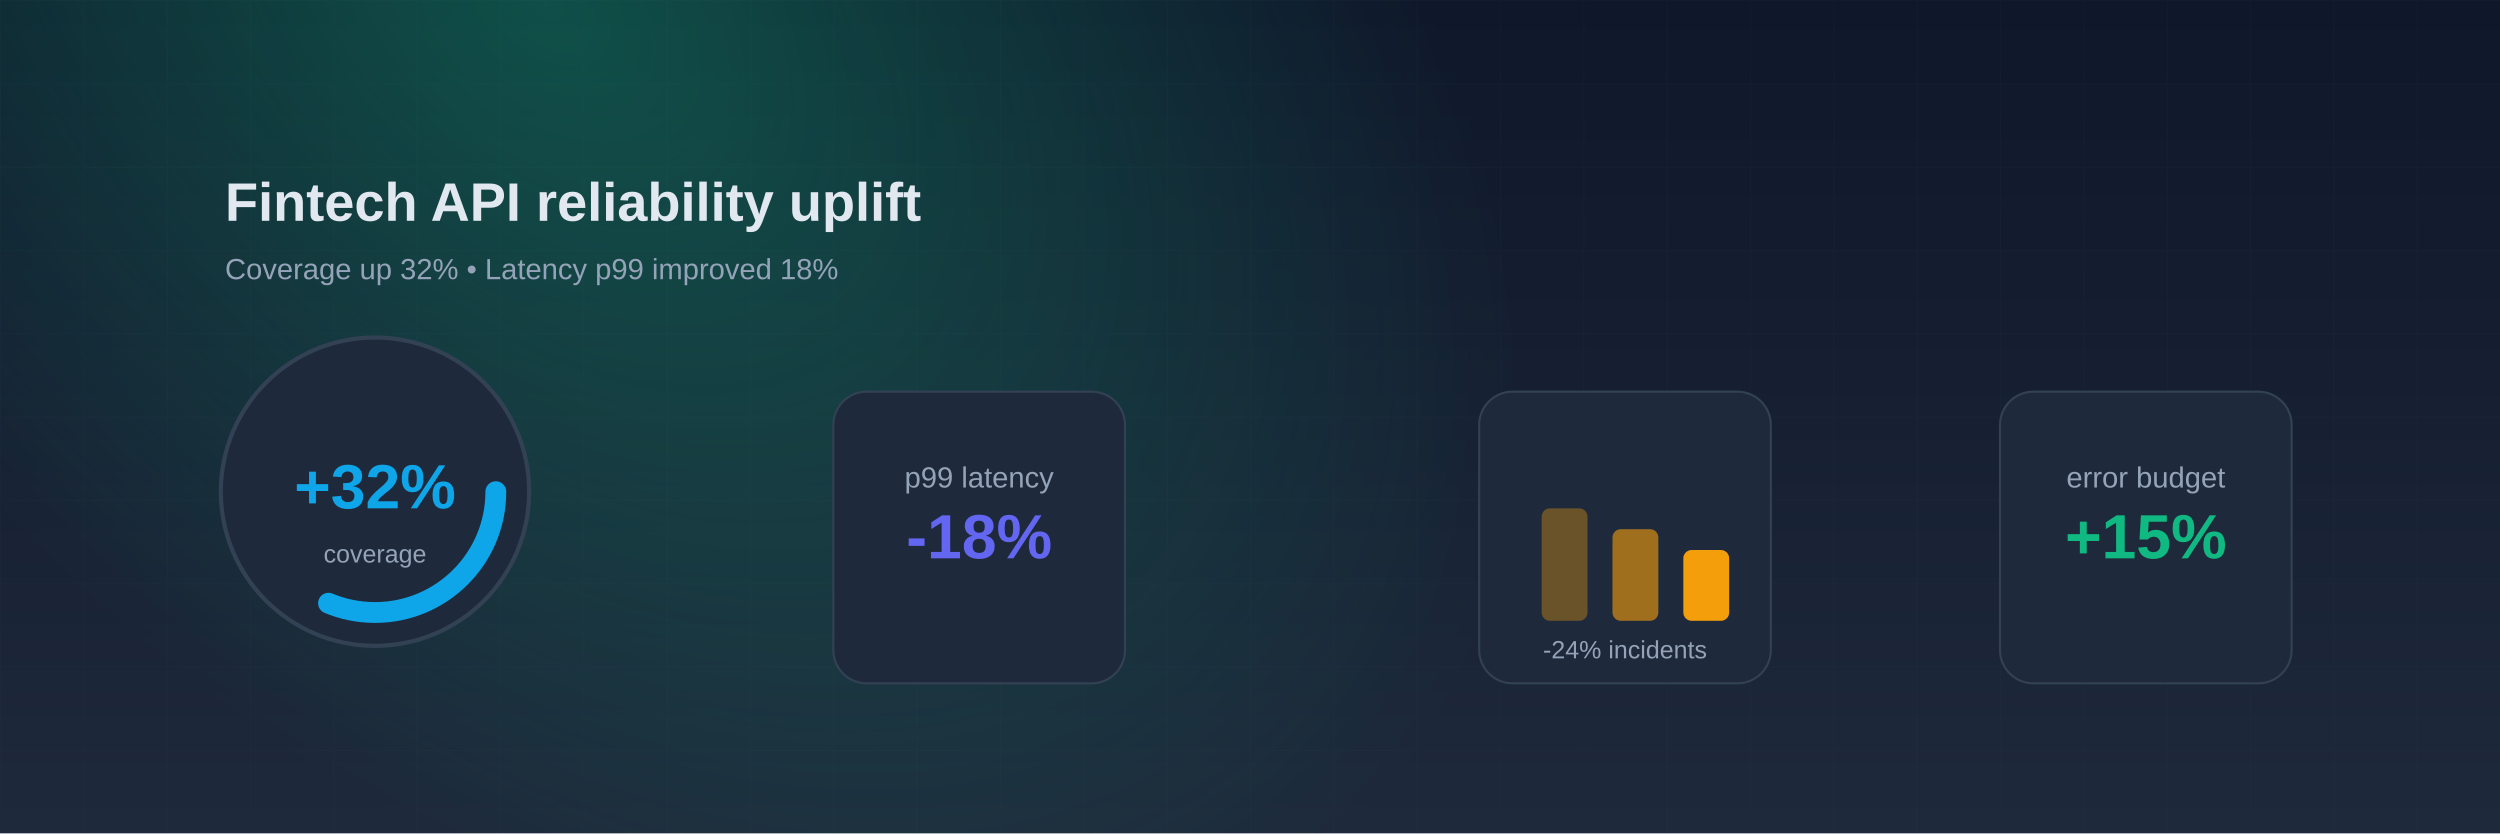
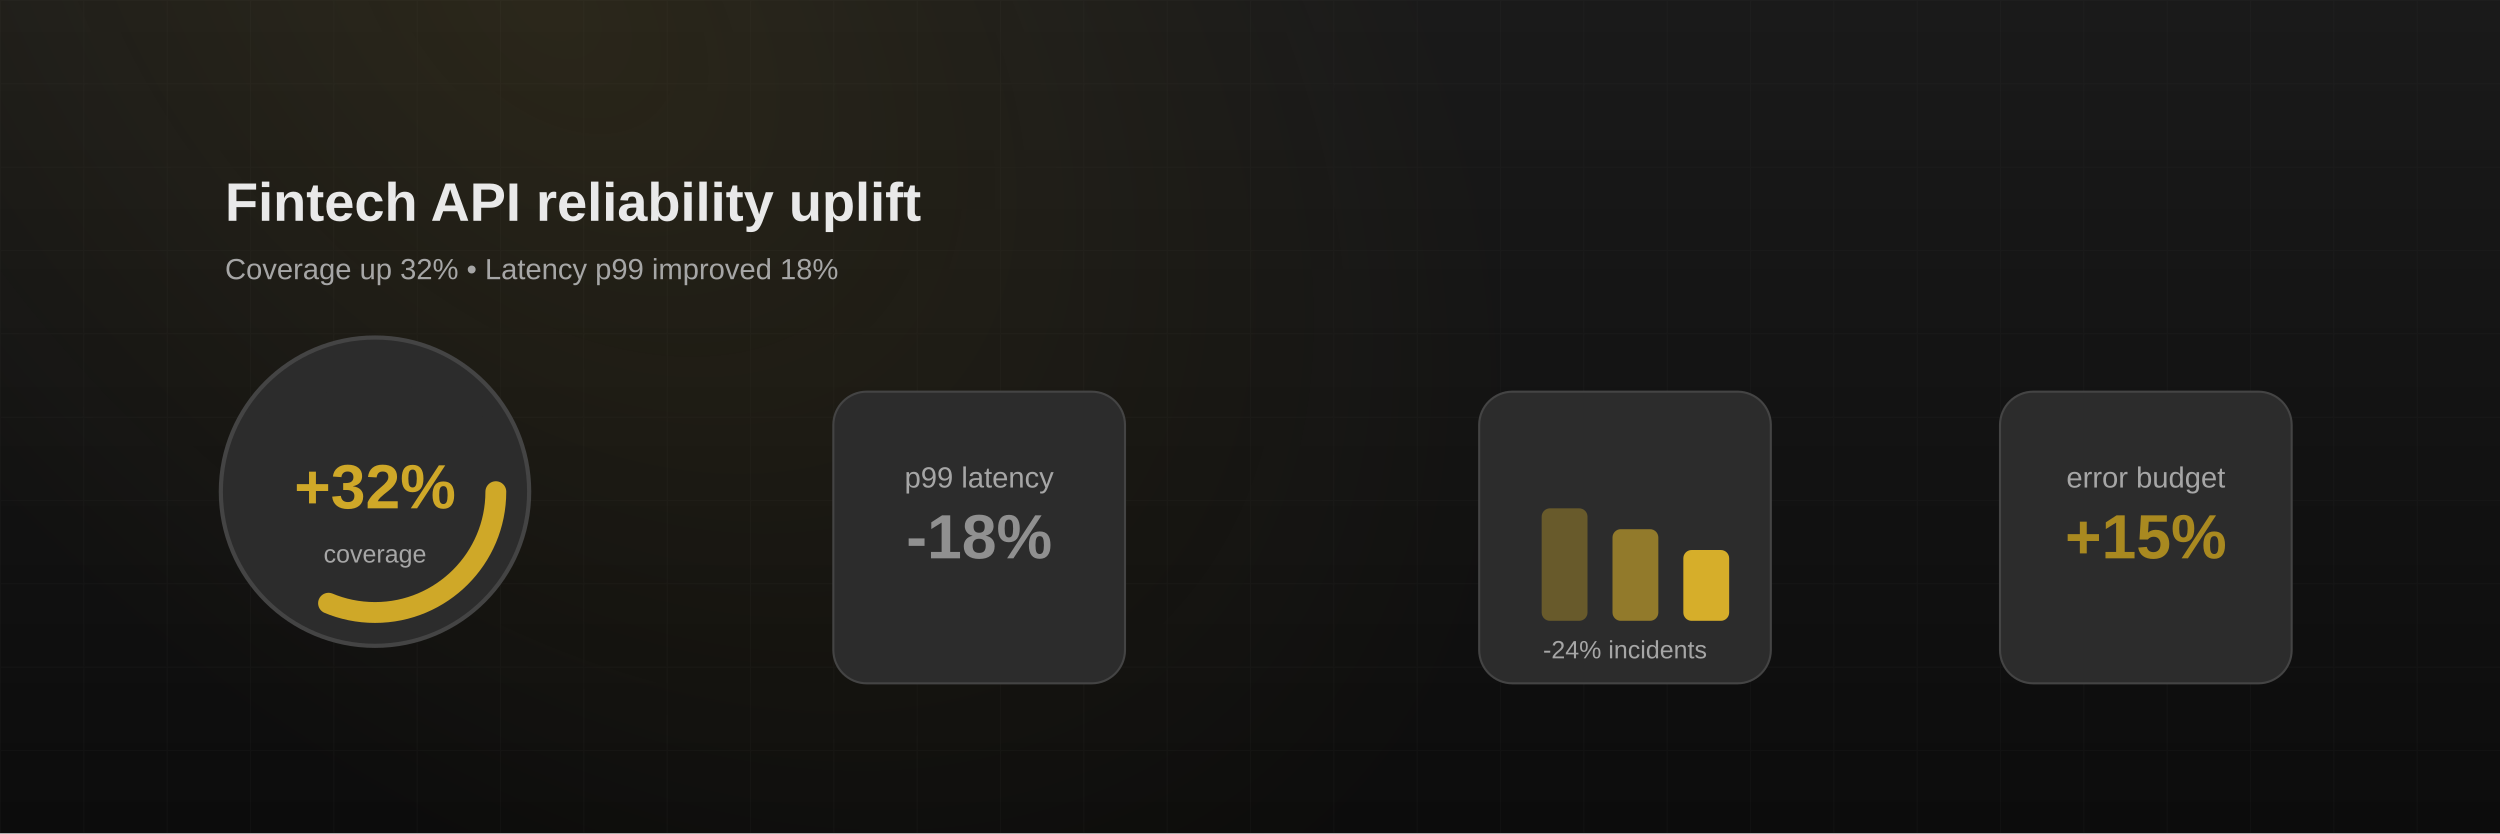
<svg xmlns="http://www.w3.org/2000/svg" width="1200" height="400" viewBox="0 0 1200 400" fill="none" role="img">
  <defs>
    <linearGradient id="bgFin" x1="0" y1="0" x2="0" y2="1">
-       <stop offset="0" stop-color="#0f172a" />
-       <stop offset="1" stop-color="#1e293b" />
+       <stop offset="0" stop-color="#1a1a1a" />
+       <stop offset="1" stop-color="#0c0c0c" />
    </linearGradient>
    <radialGradient id="glowFin" cx="0" cy="0" r="1" gradientUnits="userSpaceOnUse" gradientTransform="translate(260 0) rotate(45) scale(560 360)">
-       <stop stop-color="#10b981" stop-opacity="0.35" />
-       <stop offset="1" stop-color="#10b981" stop-opacity="0" />
+       <stop stop-color="#a98920" stop-opacity="0.12" />
+       <stop offset="1" stop-color="#a98920" stop-opacity="0" />
    </radialGradient>
    <pattern id="gridFin" width="40" height="40" patternUnits="userSpaceOnUse">
-       <path d="M40 0H0V40" stroke="#334155" stroke-width="1" stroke-opacity="0.35" />
+       <path d="M40 0H0V40" stroke="#444444" stroke-width="1" stroke-opacity="0.35" />
    </pattern>
  </defs>
  <rect width="1200" height="400" fill="url(#bgFin)" />
  <rect width="1200" height="400" fill="url(#gridFin)" opacity="0.25" />
  <rect width="1200" height="400" fill="url(#glowFin)" />
-   <text x="108" y="106" font-family="'Segoe UI',Arial,sans-serif" font-size="26" font-weight="600" fill="#e2e8f0">Fintech API reliability uplift</text>
-   <text x="108" y="134" font-family="'Segoe UI',Arial,sans-serif" font-size="14" fill="#94a3b8">Coverage up 32% • Latency p99 improved 18%</text>
+   <text x="108" y="106" font-family="'Segoe UI',Arial,sans-serif" font-size="26" font-weight="600" fill="#e9e9e9">Fintech API reliability uplift</text>
+   <text x="108" y="134" font-family="'Segoe UI',Arial,sans-serif" font-size="14" fill="#a6a6a6">Coverage up 32% • Latency p99 improved 18%</text>
  <g transform="translate(180 236)">
-     <circle r="74" fill="#1e293b" stroke="#334155" stroke-width="2" />
-     <circle r="58" fill="none" stroke="#1e293b" stroke-width="10" />
-     <circle r="58" fill="none" stroke="#0ea5e9" stroke-width="10" stroke-dasharray="364 408" stroke-dashoffset="250" stroke-linecap="round" />
-     <text text-anchor="middle" y="8" font-family="'Segoe UI',Arial" font-size="30" font-weight="600" fill="#0ea5e9">+32%</text>
-     <text text-anchor="middle" y="34" font-family="'Segoe UI',Arial" font-size="12" fill="#94a3b8">coverage</text>
+     <circle r="74" fill="#2c2c2c" stroke="#444444" stroke-width="2" />
+     <circle r="58" fill="none" stroke="#2c2c2c" stroke-width="10" />
+     <circle r="58" fill="none" stroke="#cfa828" stroke-width="10" stroke-dasharray="364 408" stroke-dashoffset="250" stroke-linecap="round" />
+     <text text-anchor="middle" y="8" font-family="'Segoe UI',Arial" font-size="30" font-weight="600" fill="#cfa828">+32%</text>
+     <text text-anchor="middle" y="34" font-family="'Segoe UI',Arial" font-size="12" fill="#a6a6a6">coverage</text>
  </g>
  <g transform="translate(470 188)">
-     <rect x="-70" y="0" width="140" height="140" rx="16" fill="#1e293b" stroke="#334155" />
-     <text x="0" y="46" text-anchor="middle" font-family="'Segoe UI',Arial" font-size="14" fill="#94a3b8">p99 latency</text>
-     <text x="0" y="80" text-anchor="middle" font-family="'Segoe UI',Arial" font-size="30" font-weight="600" fill="#6366f1">-18%</text>
+     <rect x="-70" y="0" width="140" height="140" rx="16" fill="#2c2c2c" stroke="#444444" />
+     <text x="0" y="46" text-anchor="middle" font-family="'Segoe UI',Arial" font-size="14" fill="#a6a6a6">p99 latency</text>
+     <text x="0" y="80" text-anchor="middle" font-family="'Segoe UI',Arial" font-size="30" font-weight="600" fill="#909090">-18%</text>
  </g>
  <g transform="translate(780 188)">
-     <rect x="-70" y="0" width="140" height="140" rx="16" fill="#1e293b" stroke="#334155" />
+     <rect x="-70" y="0" width="140" height="140" rx="16" fill="#2c2c2c" stroke="#444444" />
    <g transform="translate(-40 28)">
-       <rect x="0" y="28" width="22" height="54" rx="4" fill="#f59e0b" fill-opacity="0.35" />
-       <rect x="34" y="38" width="22" height="44" rx="4" fill="#f59e0b" fill-opacity="0.6" />
-       <rect x="68" y="48" width="22" height="34" rx="4" fill="#f59e0b" />
-       <text x="40" y="100" font-family="'Segoe UI',Arial" font-size="12" fill="#94a3b8" text-anchor="middle">-24% incidents</text>
+       <rect x="0" y="28" width="22" height="54" rx="4" fill="#d6ae2a" fill-opacity="0.35" />
+       <rect x="34" y="38" width="22" height="44" rx="4" fill="#d6ae2a" fill-opacity="0.6" />
+       <rect x="68" y="48" width="22" height="34" rx="4" fill="#d6ae2a" />
+       <text x="40" y="100" font-family="'Segoe UI',Arial" font-size="12" fill="#a6a6a6" text-anchor="middle">-24% incidents</text>
    </g>
  </g>
  <g transform="translate(1030 188)">
-     <rect x="-70" y="0" width="140" height="140" rx="16" fill="#1e293b" stroke="#334155" />
-     <text x="0" y="46" text-anchor="middle" font-family="'Segoe UI',Arial" font-size="14" fill="#94a3b8">error budget</text>
-     <text x="0" y="80" text-anchor="middle" font-family="'Segoe UI',Arial" font-size="30" font-weight="600" fill="#10b981">+15%</text>
+     <rect x="-70" y="0" width="140" height="140" rx="16" fill="#2c2c2c" stroke="#444444" />
+     <text x="0" y="46" text-anchor="middle" font-family="'Segoe UI',Arial" font-size="14" fill="#a6a6a6">error budget</text>
+     <text x="0" y="80" text-anchor="middle" font-family="'Segoe UI',Arial" font-size="30" font-weight="600" fill="#a98920">+15%</text>
  </g>
</svg>
